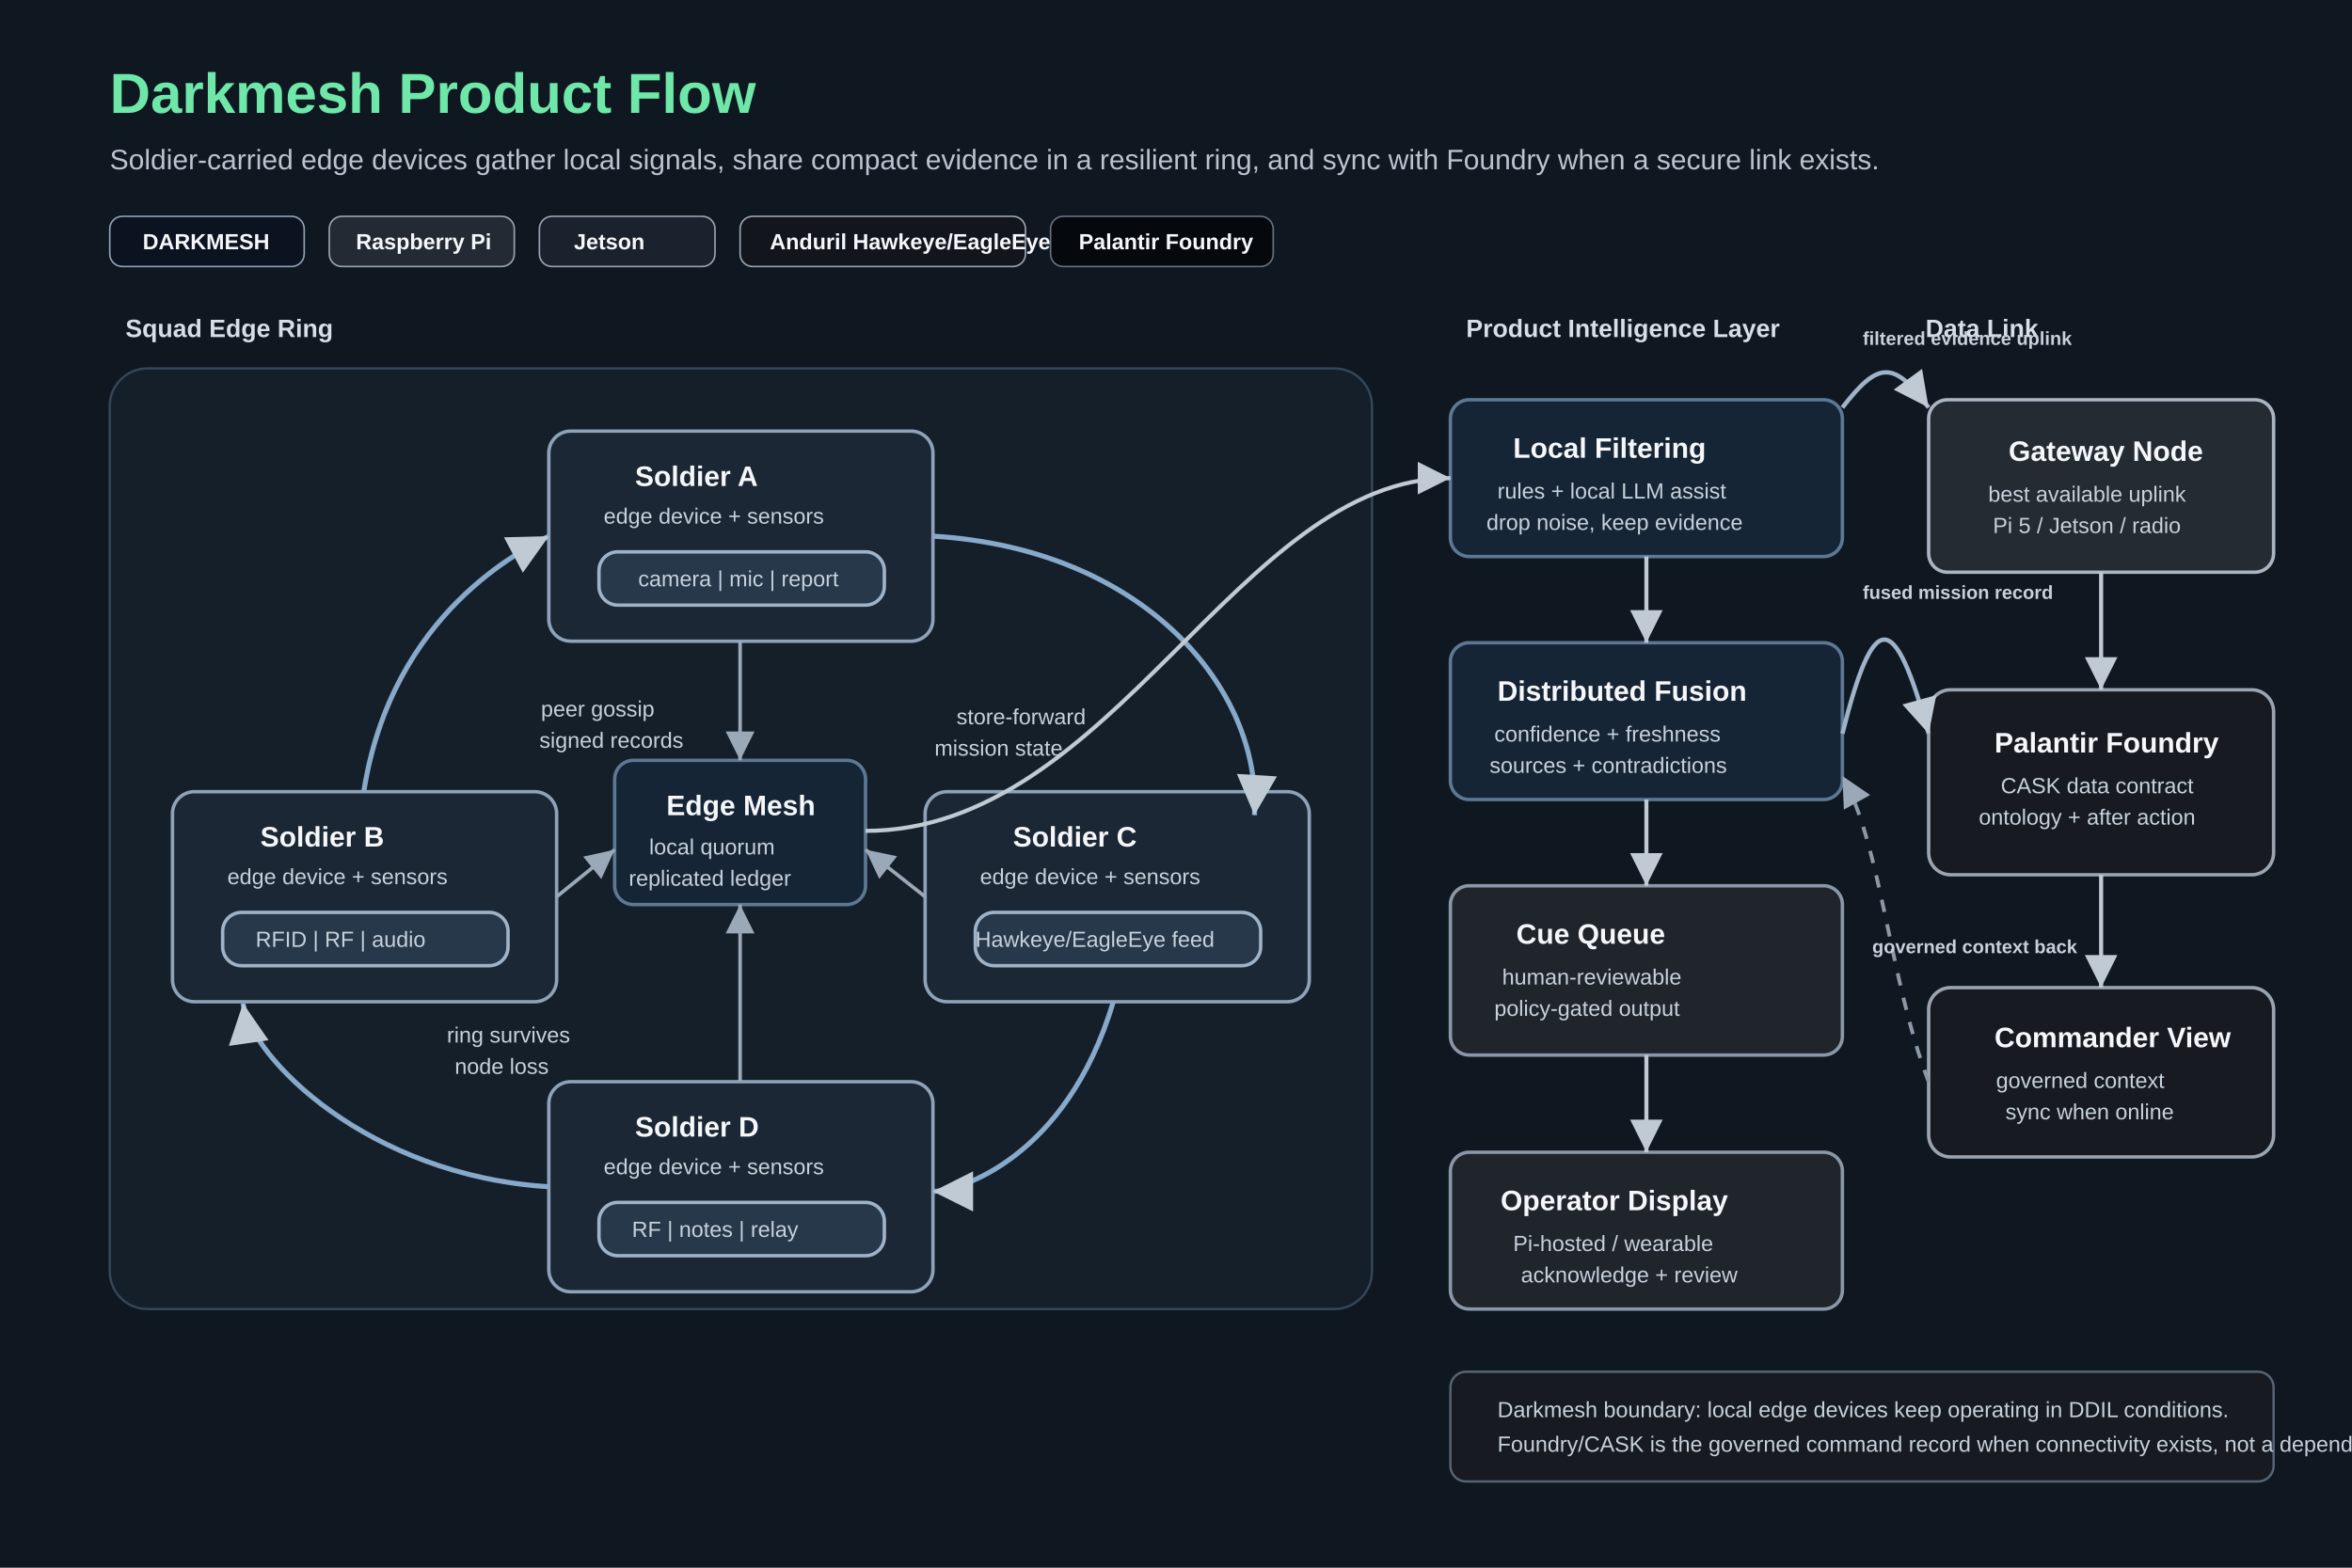
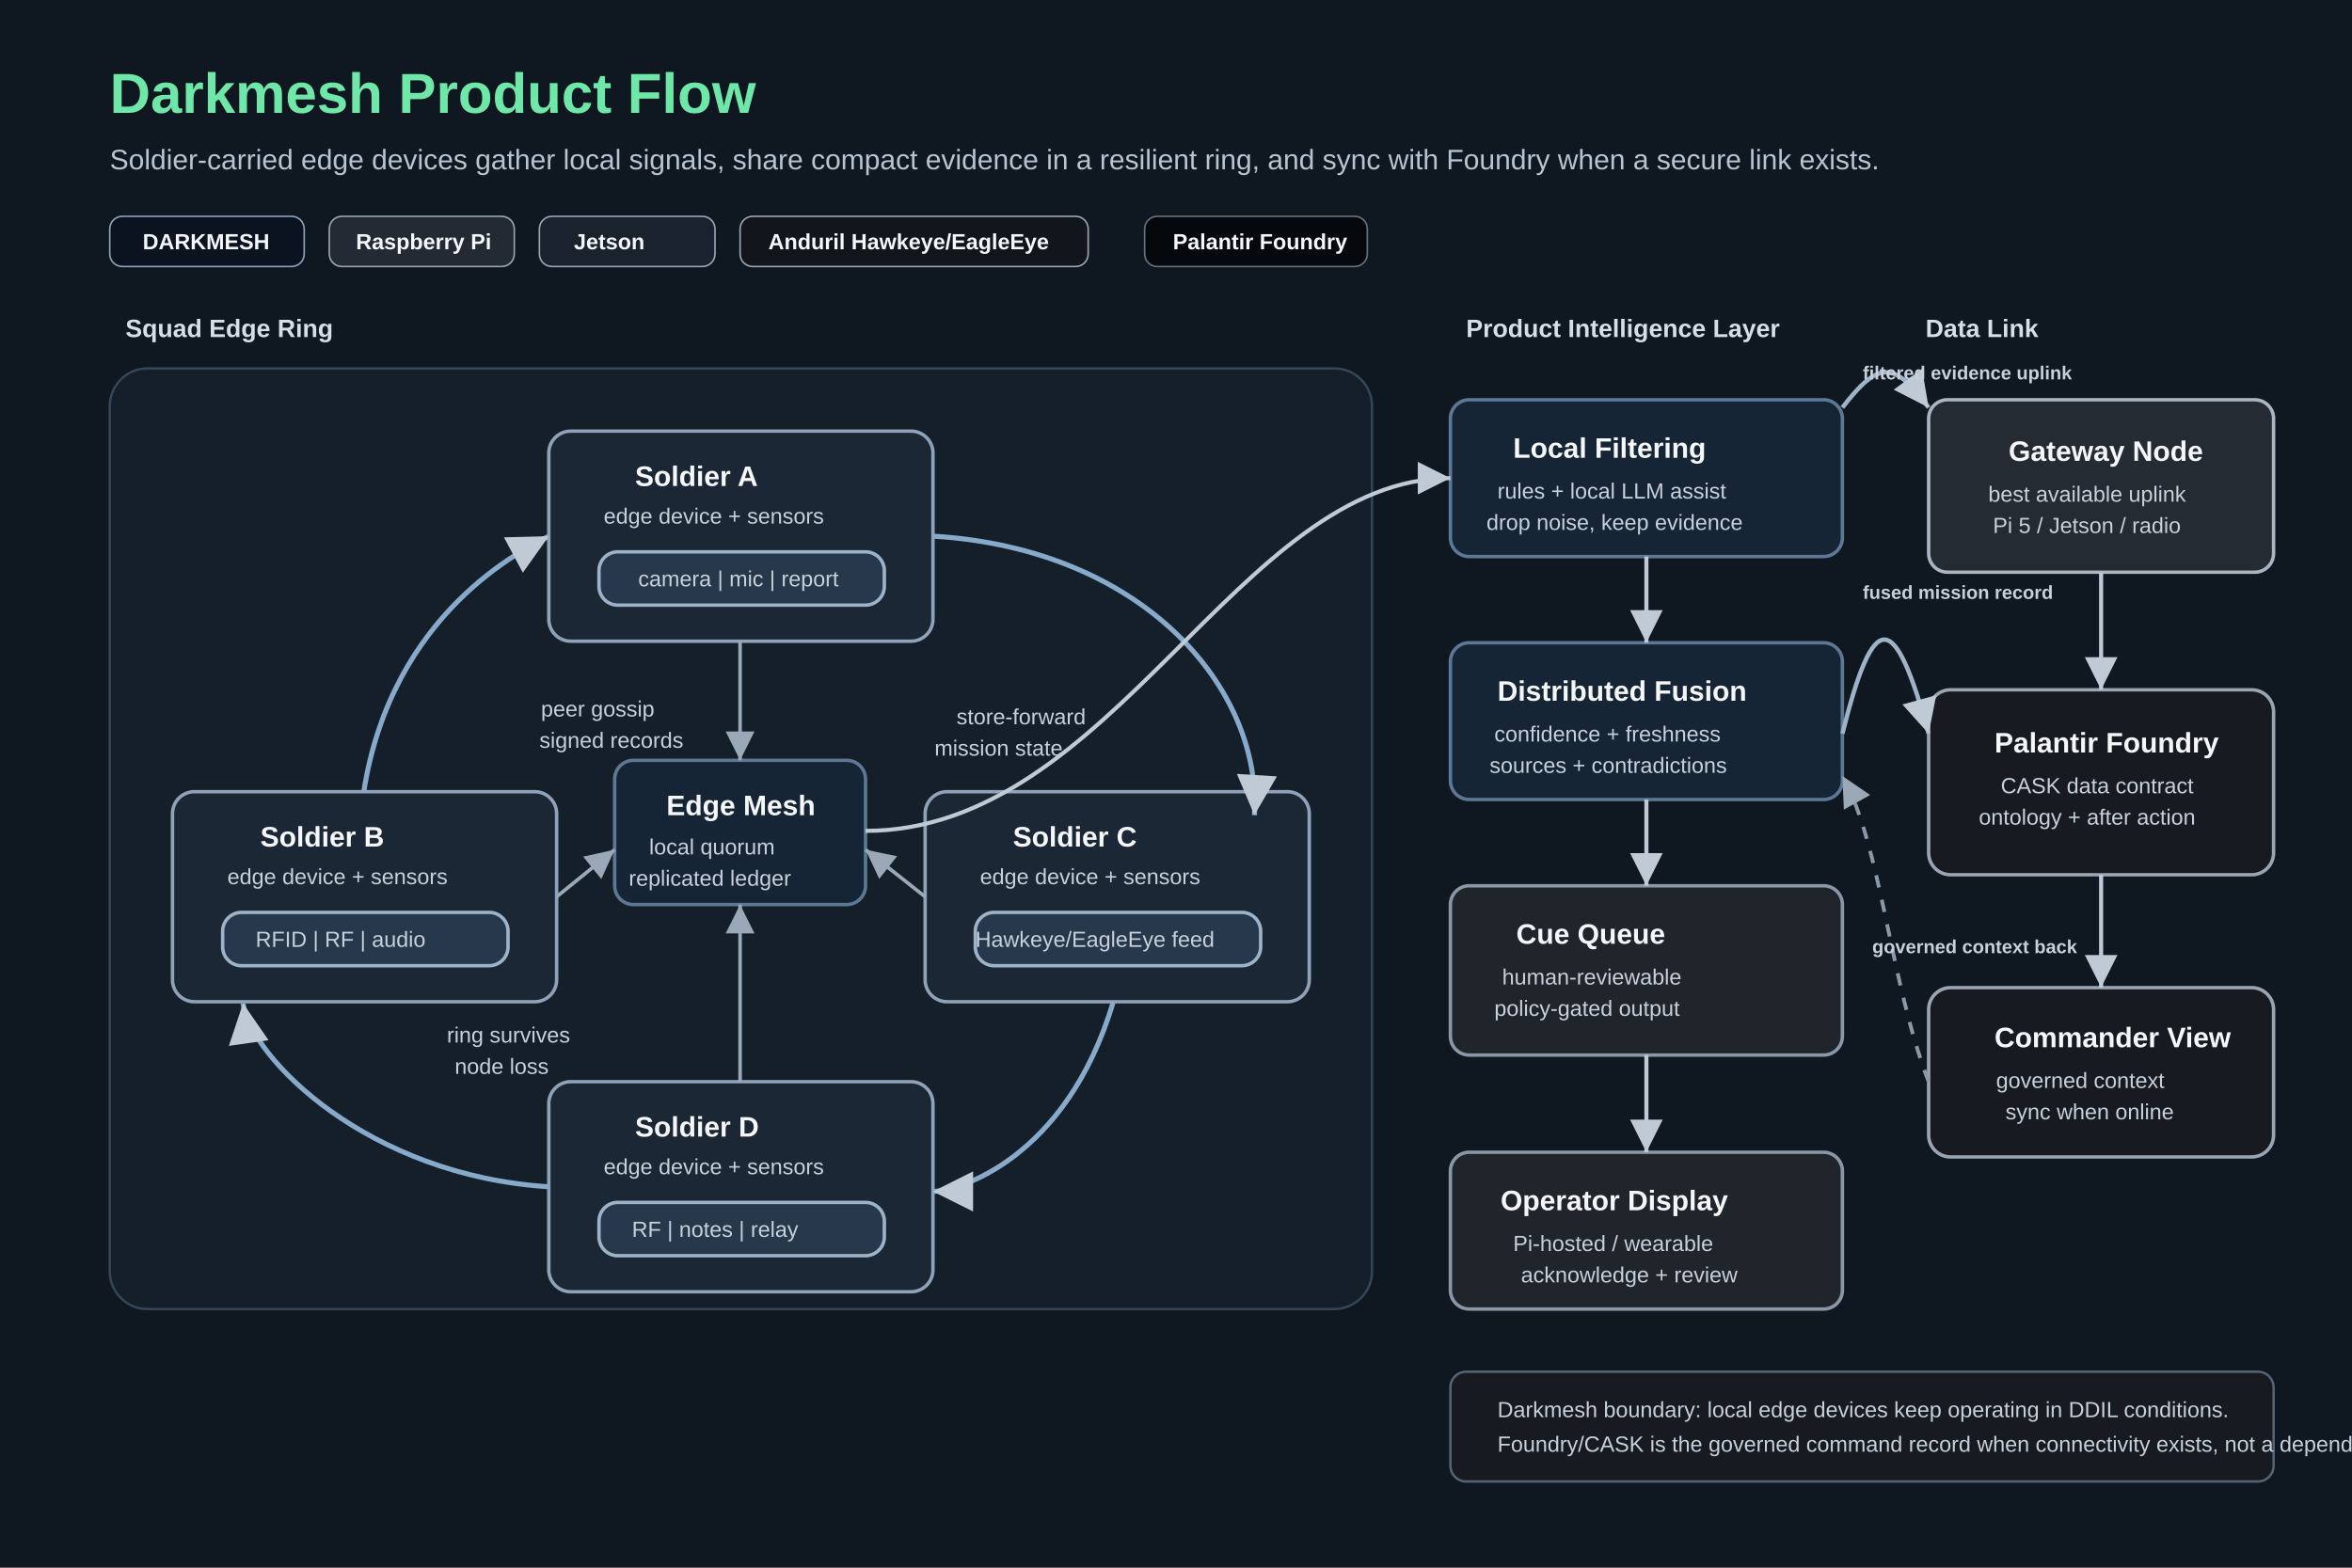
<svg xmlns="http://www.w3.org/2000/svg" width="1500" height="1000" viewBox="0 0 1500 1000" role="img" aria-labelledby="title desc">
  <defs>
    <marker id="arrow" markerWidth="12" markerHeight="12" refX="10" refY="6" orient="auto">
      <path d="M2,2 L10,6 L2,10 Z" fill="#c0cad5" />
    </marker>
    <marker id="softArrow" markerWidth="12" markerHeight="12" refX="10" refY="6" orient="auto">
      <path d="M2,2 L10,6 L2,10 Z" fill="#9aa8b7" />
    </marker>
    <style>
      .bg { fill: #0f1720; }
      .title { font: 700 36px Arial, Helvetica, sans-serif; fill: #6ee7a8; }
      .subtitle { font: 18px Arial, Helvetica, sans-serif; fill: #b8c4cf; }
      .section { font: 700 16px Arial, Helvetica, sans-serif; fill: #d6dee7; text-transform: uppercase; }
      .box { fill: #1c2631; stroke: #657383; stroke-width: 2; rx: 12; }
      .soldier { fill: #1b2734; stroke: #8fa2b7; stroke-width: 2.2; rx: 14; }
      .device { fill: #27384a; stroke: #9fb3c8; stroke-width: 2.2; rx: 12; }
      .mesh { fill: #162535; stroke: #5d7894; stroke-width: 2.2; rx: 12; }
      .review { fill: #20242b; stroke: #8a97a6; stroke-width: 2.2; rx: 12; }
      .cloud { fill: #171b21; stroke: #9aa5b1; stroke-width: 2.2; rx: 14; }
      .warn { fill: #252b33; stroke: #aab5c2; stroke-width: 2.2; rx: 12; }
      .badge { fill: #05080c; stroke: #66727e; stroke-width: 1; rx: 8; }
      .badgeAlt { fill: #0b1320; stroke: #8fa2b7; stroke-width: 1; rx: 8; }
      .badgePi { fill: #232a33; stroke: #9aa5b1; stroke-width: 1; rx: 8; }
      .badgeJetson { fill: #1a232d; stroke: #9aa5b1; stroke-width: 1; rx: 8; }
      .badgeAnduril { fill: #12161c; stroke: #9aa5b1; stroke-width: 1; rx: 8; }
      .badgeText { font: 700 14px Arial, Helvetica, sans-serif; fill: #f5f7fa; }
      .text { font: 700 18px Arial, Helvetica, sans-serif; fill: #f5f7fa; }
      .small { font: 14px Arial, Helvetica, sans-serif; fill: #c7d1dc; }
      .tiny { font: 12px Arial, Helvetica, sans-serif; fill: #aeb9c5; }
      .linkLabel { font: 700 12px Arial, Helvetica, sans-serif; fill: #c7d1dc; }
      .line { stroke: #c0cad5; stroke-width: 2.6; fill: none; marker-end: url(#arrow); }
      .greenLine { stroke: #9fb3c8; stroke-width: 2.8; fill: none; marker-end: url(#arrow); }
      .greenDash { stroke: #8b98a6; stroke-width: 2.4; stroke-dasharray: 8 8; fill: none; marker-end: url(#softArrow); }
      .ring { stroke: #87a9ca; stroke-width: 3.2; fill: none; marker-end: url(#arrow); }
      .soft { stroke: #9aa8b7; stroke-width: 2.3; fill: none; marker-end: url(#softArrow); }
      .dash { stroke: #8b98a6; stroke-width: 2.4; stroke-dasharray: 8 8; fill: none; marker-end: url(#softArrow); }
      .ringArea { fill: #141f2a; stroke: #344657; stroke-width: 1.5; rx: 24; }
      .legend { fill: #171b21; stroke: #566474; stroke-width: 1.5; rx: 10; }
    </style>
  </defs>
  <rect class="bg" width="1500" height="1000" />
  <text x="70" y="72" class="title">Darkmesh Product Flow</text>
  <text x="70" y="108" class="subtitle">Soldier-carried edge devices gather local signals, share compact evidence in a resilient ring, and sync with Foundry when a secure link exists.</text>
  <rect x="70" y="138" width="124" height="32" class="badgeAlt" />
  <text x="91" y="159" class="badgeText">DARKMESH</text>
  <rect x="210" y="138" width="118" height="32" class="badgePi" />
  <text x="227" y="159" class="badgeText">Raspberry Pi</text>
  <rect x="344" y="138" width="112" height="32" class="badgeJetson" />
  <text x="366" y="159" class="badgeText">Jetson</text>
-   <rect x="472" y="138" width="182" height="32" class="badgeAnduril" />
-   <text x="491" y="159" class="badgeText">Anduril Hawkeye/EagleEye</text>
-   <rect x="670" y="138" width="142" height="32" class="badge" />
-   <text x="688" y="159" class="badgeText">Palantir Foundry</text>
+   <rect x="472" y="138" width="222" height="32" class="badgeAnduril" />
+   <text x="490" y="159" class="badgeText">Anduril Hawkeye/EagleEye</text>
+   <rect x="730" y="138" width="142" height="32" class="badge" />
+   <text x="748" y="159" class="badgeText">Palantir Foundry</text>
  <text x="80" y="215" class="section">Squad Edge Ring</text>
  <rect x="70" y="235" width="805" height="600" class="ringArea" />
  <rect x="350" y="275" width="245" height="134" class="soldier" />
  <text x="405" y="310" class="text">Soldier A</text>
  <text x="385" y="334" class="small">edge device + sensors</text>
  <rect x="382" y="352" width="182" height="34" class="device" />
  <text x="407" y="374" class="small">camera | mic | report</text>
  <rect x="110" y="505" width="245" height="134" class="soldier" />
  <text x="166" y="540" class="text">Soldier B</text>
  <text x="145" y="564" class="small">edge device + sensors</text>
  <rect x="142" y="582" width="182" height="34" class="device" />
  <text x="163" y="604" class="small">RFID | RF | audio</text>
  <rect x="590" y="505" width="245" height="134" class="soldier" />
  <text x="646" y="540" class="text">Soldier C</text>
  <text x="625" y="564" class="small">edge device + sensors</text>
  <rect x="622" y="582" width="182" height="34" class="device" />
  <text x="622" y="604" class="small">Hawkeye/EagleEye feed</text>
  <rect x="350" y="690" width="245" height="134" class="soldier" />
  <text x="405" y="725" class="text">Soldier D</text>
  <text x="385" y="749" class="small">edge device + sensors</text>
  <rect x="382" y="767" width="182" height="34" class="device" />
  <text x="403" y="789" class="small">RF | notes | relay</text>
  <path d="M595 342 C730 350 805 440 800 520" class="ring" />
  <path d="M710 639 C680 740 610 760 595 760" class="ring" />
  <path d="M350 757 C235 750 160 675 155 640" class="ring" />
  <path d="M232 505 C250 390 335 350 350 342" class="ring" />
  <text x="345" y="457" class="small">peer gossip</text>
  <text x="344" y="477" class="small">signed records</text>
  <text x="610" y="462" class="small">store-forward</text>
  <text x="596" y="482" class="small">mission state</text>
  <text x="285" y="665" class="small">ring survives</text>
  <text x="290" y="685" class="small">node loss</text>
  <rect x="392" y="485" width="160" height="92" class="mesh" />
  <text x="425" y="520" class="text">Edge Mesh</text>
  <text x="414" y="545" class="small">local quorum</text>
  <text x="401" y="565" class="small">replicated ledger</text>
  <path d="M472 409 L472 485" class="soft" />
  <path d="M355 572 L392 542" class="soft" />
  <path d="M590 572 L552 542" class="soft" />
  <path d="M472 690 L472 577" class="soft" />
  <text x="935" y="215" class="section">Product Intelligence Layer</text>
  <rect x="925" y="255" width="250" height="100" class="mesh" />
  <text x="965" y="292" class="text">Local Filtering</text>
  <text x="955" y="318" class="small">rules + local LLM assist</text>
  <text x="948" y="338" class="small">drop noise, keep evidence</text>
  <rect x="925" y="410" width="250" height="100" class="mesh" />
  <text x="955" y="447" class="text">Distributed Fusion</text>
  <text x="953" y="473" class="small">confidence + freshness</text>
  <text x="950" y="493" class="small">sources + contradictions</text>
  <rect x="925" y="565" width="250" height="108" class="review" />
  <text x="967" y="602" class="text">Cue Queue</text>
  <text x="958" y="628" class="small">human-reviewable</text>
  <text x="953" y="648" class="small">policy-gated output</text>
  <rect x="925" y="735" width="250" height="100" class="review" />
  <text x="957" y="772" class="text">Operator Display</text>
  <text x="965" y="798" class="small">Pi-hosted / wearable</text>
  <text x="970" y="818" class="small">acknowledge + review</text>
  <path d="M552 530 C710 530 790 305 925 305" class="line" />
  <path d="M1050 355 L1050 410" class="line" />
  <path d="M1050 510 L1050 565" class="line" />
  <path d="M1050 673 L1050 735" class="line" />
  <text x="1228" y="215" class="section">Data Link</text>
  <rect x="1230" y="255" width="220" height="110" class="warn" />
  <text x="1281" y="294" class="text">Gateway Node</text>
  <text x="1268" y="320" class="small">best available uplink</text>
  <text x="1271" y="340" class="small">Pi 5 / Jetson / radio</text>
  <rect x="1230" y="440" width="220" height="118" class="cloud" />
  <text x="1272" y="480" class="text">Palantir Foundry</text>
  <text x="1276" y="506" class="small">CASK data contract</text>
  <text x="1262" y="526" class="small">ontology + after action</text>
  <rect x="1230" y="630" width="220" height="108" class="cloud" />
  <text x="1272" y="668" class="text">Commander View</text>
  <text x="1273" y="694" class="small">governed context</text>
  <text x="1279" y="714" class="small">sync when online</text>
  <path d="M1175 260 C1198 230 1208 230 1230 260" class="greenLine" />
-   <text x="1188" y="220" class="linkLabel">filtered evidence uplink</text>
+   <text x="1188" y="242" class="linkLabel">filtered evidence uplink</text>
  <path d="M1175 468 C1195 388 1208 388 1230 468" class="greenLine" />
  <text x="1188" y="382" class="linkLabel">fused mission record</text>
  <path d="M1340 365 L1340 440" class="line" />
  <path d="M1340 558 L1340 630" class="line" />
  <path d="M1230 690 C1205 625 1200 540 1175 495" class="greenDash" />
  <text x="1194" y="608" class="linkLabel">governed context back</text>
  <rect x="925" y="875" width="525" height="70" class="legend" />
  <text x="955" y="904" class="small">Darkmesh boundary: local edge devices keep operating in DDIL conditions.</text>
  <text x="955" y="926" class="small">Foundry/CASK is the governed command record when connectivity exists, not a dependency for local cueing.</text>
</svg>
